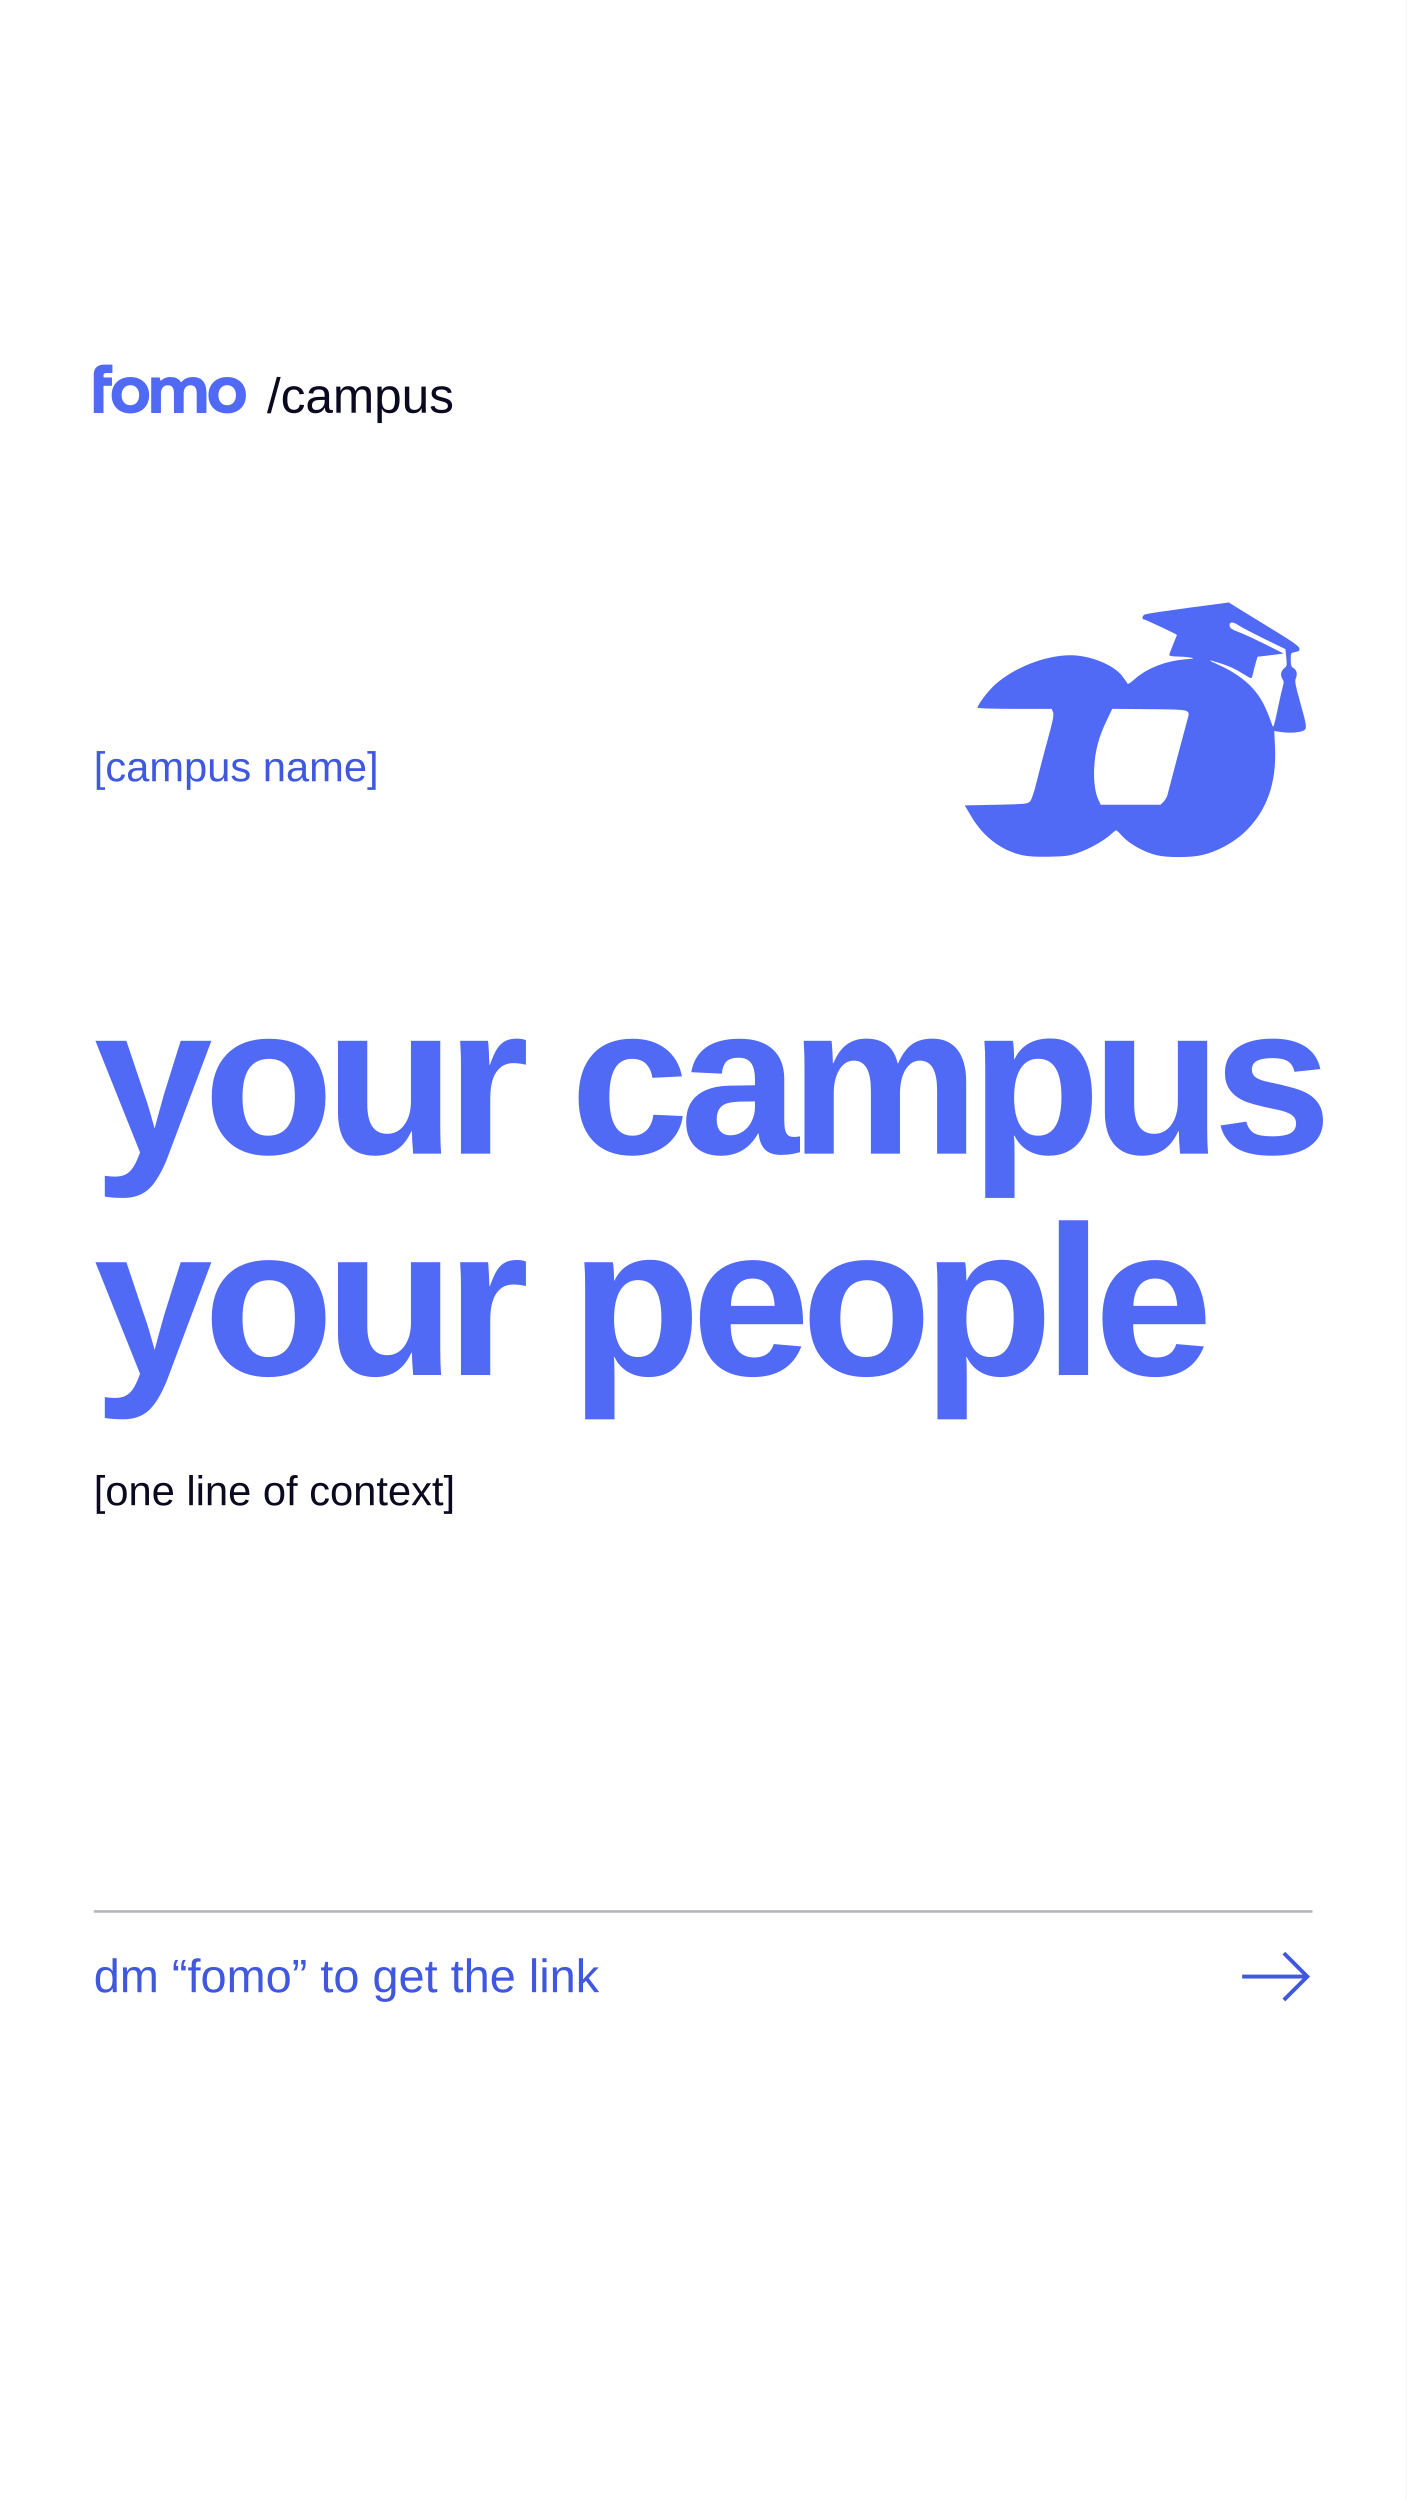
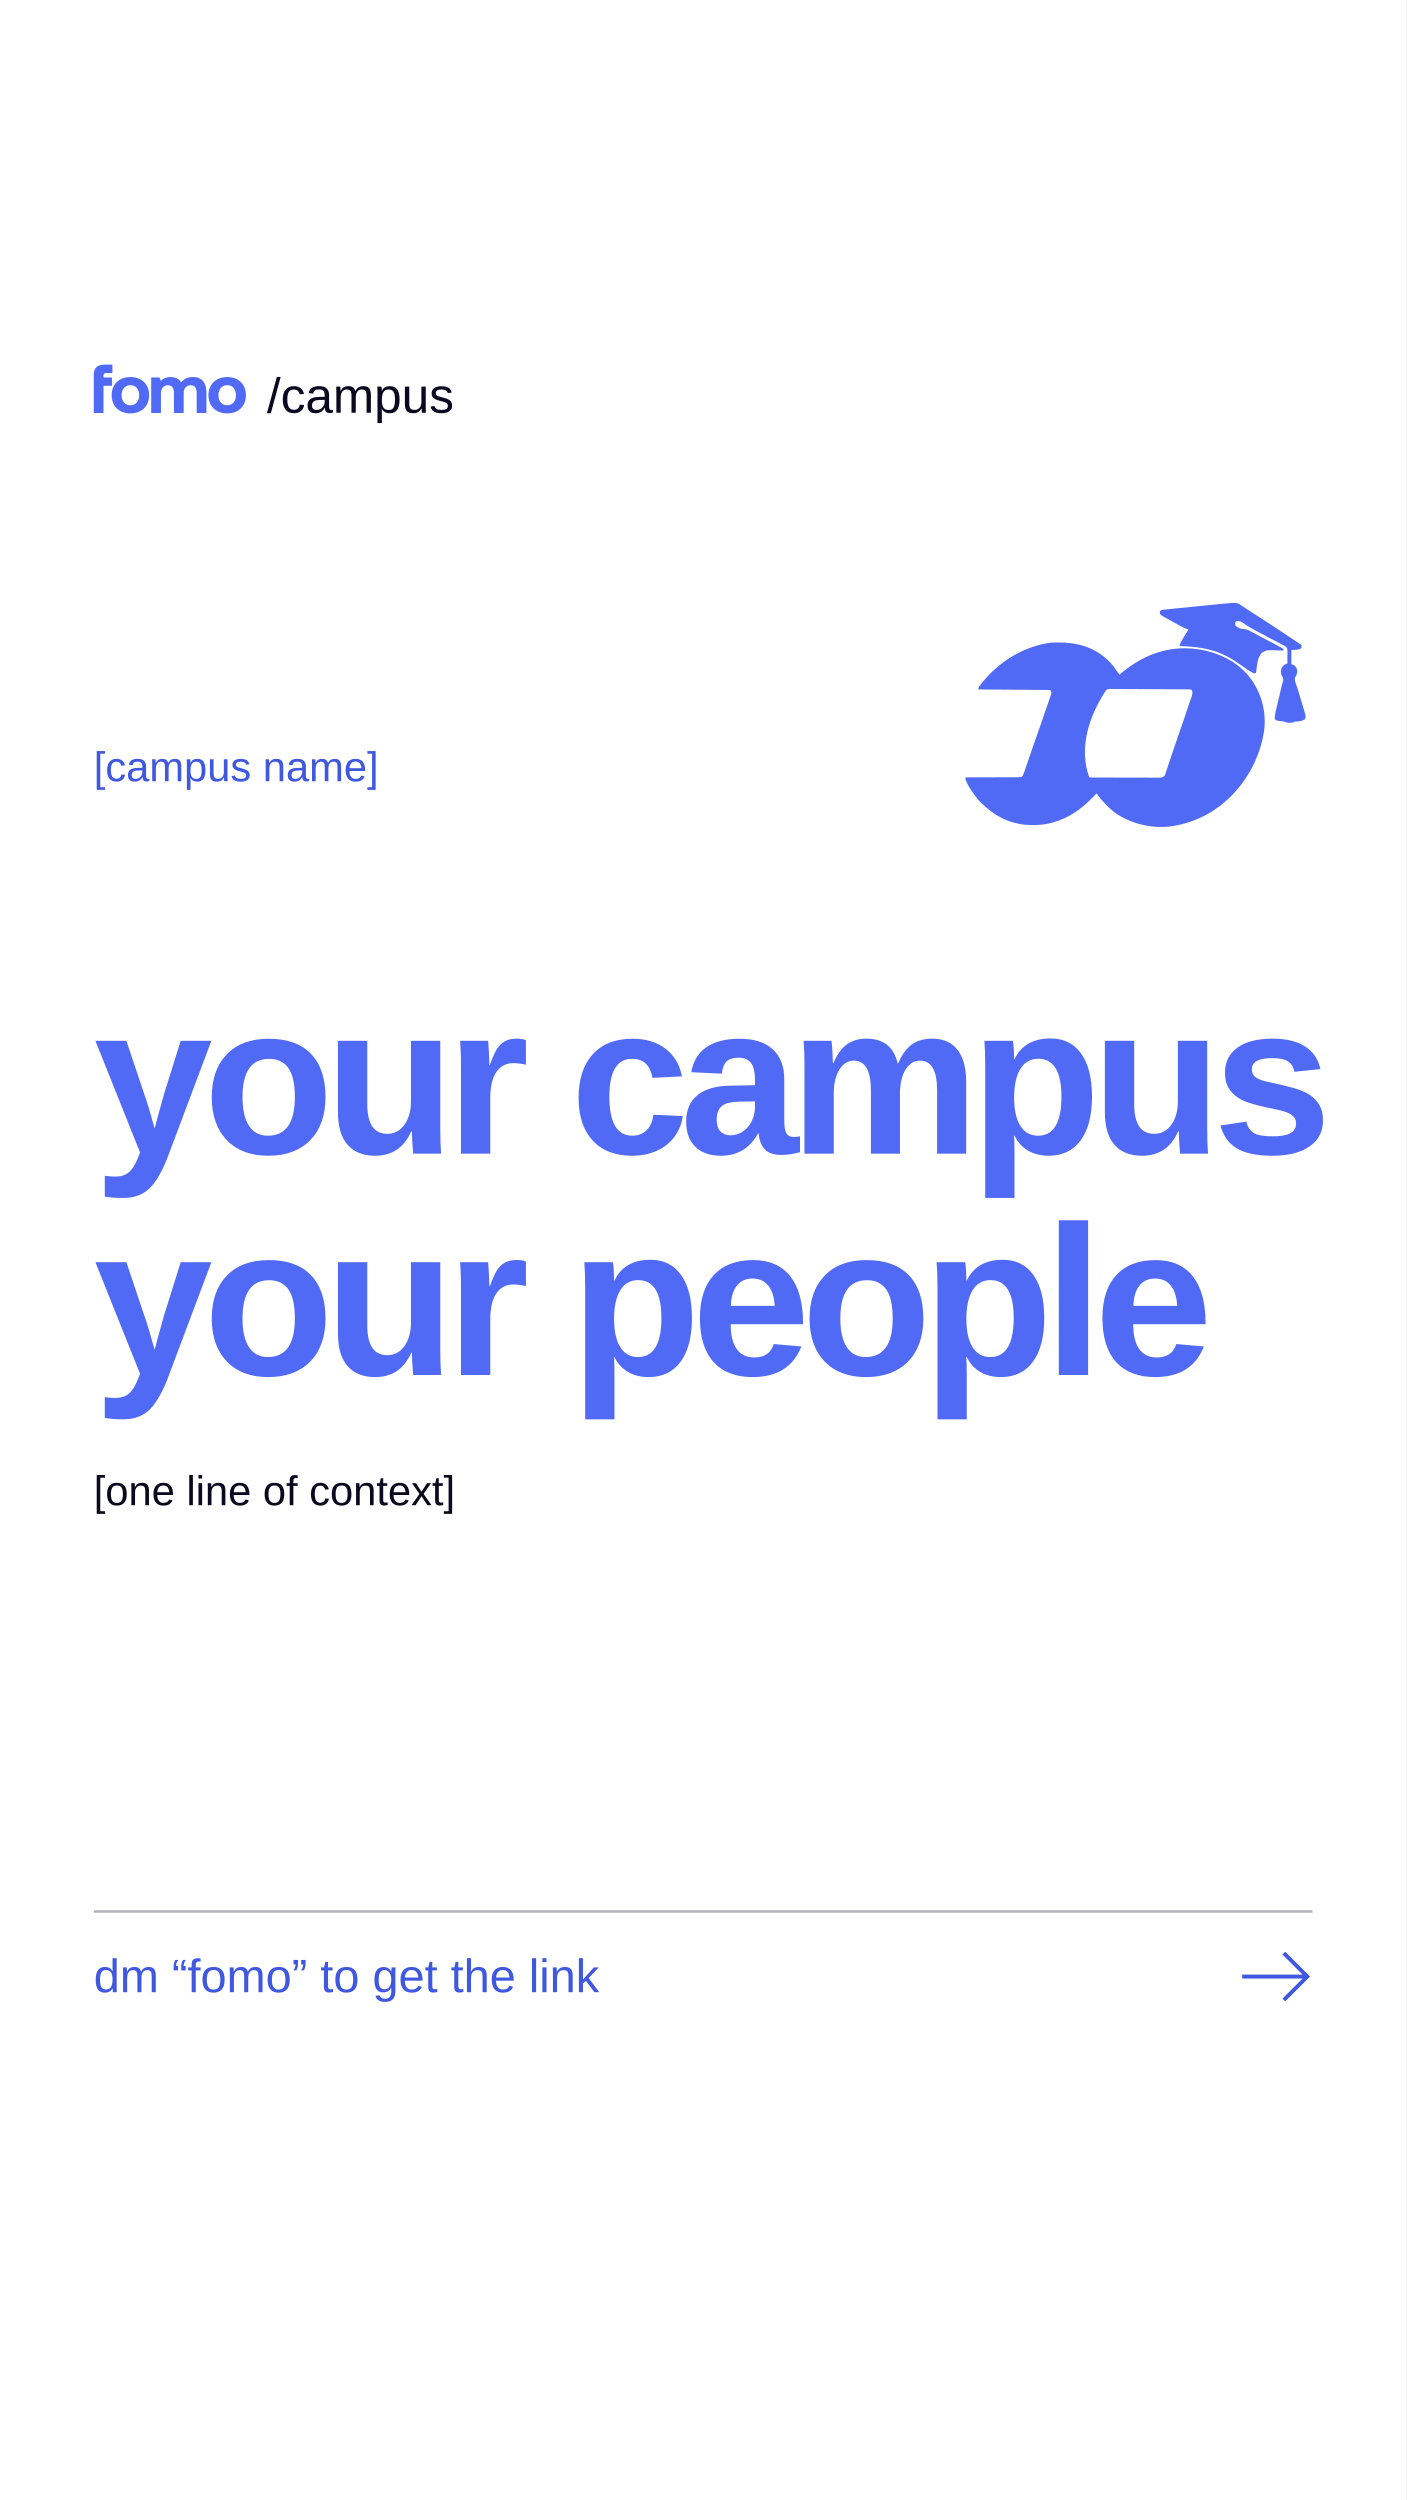
<svg xmlns="http://www.w3.org/2000/svg" xmlns:xlink="http://www.w3.org/1999/xlink" width="1080" height="1920" viewBox="0 0 1080 1920" role="img" aria-labelledby="title description">
  <defs>
    <style>text{font-family:Aeonik,Arial,sans-serif} .headline{font-size:164px;font-weight:700;letter-spacing:-7px} .label{font-size:32px;font-weight:500} .context{font-size:32px;font-weight:400}</style>
-     <symbol id="fomo-campus-mark" viewBox="0 0 277 209">
-       <path fill="currentColor" fill-rule="evenodd" d="M50.000,202.454 C33.705,198.818 19.538,188.090 10.253,172.354 L5.029,163.500 L29.489,163.000 C52.331,162.533 54.082,162.366 55.966,160.480 C57.311,159.134 59.166,153.631 61.529,143.980 C63.479,136.016 67.321,121.352 70.067,111.393 C74.100,96.764 74.866,92.778 74.054,90.643 L73.050,88.000 L44.025,88.000 C28.061,88.000 15.000,87.620 15.000,87.155 C15.000,84.902 23.310,73.879 28.577,69.146 C43.517,55.719 68.036,46.109 87.500,46.052 C102.601,46.008 121.019,53.288 127.932,62.034 C130.068,64.735 132.006,67.518 132.239,68.217 C132.507,69.020 134.620,67.729 137.974,64.713 C147.433,56.208 162.121,50.459 177.500,49.241 C184.793,48.664 185.146,48.542 181.500,47.861 C179.300,47.451 174.688,47.089 171.250,47.058 C166.932,47.018 165.008,46.614 165.027,45.750 C165.042,45.062 166.392,41.363 168.027,37.529 C169.662,33.695 171.000,30.400 171.000,30.207 C171.000,29.668 146.162,18.000 145.013,18.000 C143.327,18.000 143.878,15.133 145.750,14.166 C146.713,13.669 161.900,11.356 179.500,9.026 L211.500,4.790 L222.500,11.582 C228.550,15.318 240.925,22.925 250.000,28.486 C262.075,35.887 266.584,39.173 266.812,40.742 C267.067,42.496 266.477,43.008 263.562,43.554 C260.006,44.221 260.000,44.232 260.000,49.576 C260.000,53.844 260.392,55.139 261.932,55.964 C264.577,57.379 265.412,60.590 264.014,63.967 C263.006,66.401 263.472,69.011 267.423,83.051 C272.488,101.050 272.805,103.499 270.250,104.866 C267.154,106.523 259.669,107.120 253.291,106.219 L247.082,105.342 L247.691,118.089 C249.045,146.383 241.051,168.416 223.477,184.828 C214.722,193.004 201.645,199.940 190.303,202.424 C181.154,204.427 163.526,204.448 155.114,202.465 C145.752,200.258 133.808,193.693 128.583,187.881 C126.169,185.197 123.868,183.000 123.468,183.000 C123.069,183.000 121.062,184.519 119.007,186.375 C113.386,191.453 102.467,197.553 93.500,200.625 C86.454,203.039 83.772,203.397 71.000,203.635 C61.080,203.819 54.447,203.446 50.000,202.454 Z M160.505,160.586 C161.832,159.258 163.208,156.896 163.563,155.336 C164.261,152.261 177.252,103.223 179.227,96.207 C181.451,88.309 182.304,88.537 149.321,88.235 L120.360,87.970 L115.721,97.735 C109.729,110.347 106.933,121.000 106.271,133.746 C105.708,144.571 106.940,153.710 109.760,159.622 L111.370,163.000 L134.731,163.000 L158.091,163.000 L160.505,160.586 Z M250.034,86.896 C251.680,78.978 253.459,71.229 253.988,69.675 C254.713,67.543 254.566,66.268 253.391,64.474 C251.558,61.676 252.287,58.234 255.204,55.922 C256.976,54.518 257.119,53.620 256.495,47.800 L255.794,41.256 L239.647,33.406 C230.766,29.089 221.572,24.264 219.216,22.684 C214.490,19.516 211.678,19.728 212.180,23.213 C212.430,24.953 214.020,26.003 219.500,28.049 C223.350,29.486 232.777,33.823 240.449,37.688 L254.398,44.713 L249.949,45.317 C247.502,45.649 242.915,46.215 239.755,46.575 L234.009,47.229 L232.535,52.193 C231.725,54.923 230.772,58.697 230.419,60.579 C230.066,62.460 229.386,64.000 228.908,64.000 C228.430,64.000 225.645,62.468 222.718,60.597 C216.518,56.630 211.811,54.499 203.500,51.895 C194.387,49.040 194.604,49.632 204.245,53.924 C214.738,58.595 224.093,65.085 230.327,72.018 C236.619,79.017 240.381,86.148 245.558,100.893 C246.418,103.343 246.979,101.588 250.034,86.896 Z" />
+     <symbol id="fomo-campus-mark" viewBox="0 0 620 415">
+       <g fill="currentColor" fill-rule="evenodd">
+         <path d="M0 0 C0.381 0.25 0.381 0.25 2.306 1.515 C3.878 2.55 5.442 3.598 6.998 4.657 C9.732 6.515 12.509 8.298 15.292 10.079 C17.399 11.43 19.495 12.796 21.59 14.164 C24.88 16.307 28.187 18.422 31.504 20.523 C49.106 31.686 66.441 43.242 83.757 54.843 C87.17 57.13 90.585 59.413 94.013 61.676 C94.574 62.047 95.136 62.418 95.714 62.8 C97.17 63.763 98.628 64.722 100.087 65.682 C102.25 67.187 102.25 67.187 104.25 69.188 C104.125 71.688 104.125 71.688 103.25 74.188 C99.92 76.466 96.412 76.605 92.5 76.812 C91.469 76.874 91.469 76.874 86.25 77.188 C86.25 85.438 86.25 93.688 86.25 102.188 C87.57 102.517 88.89 102.847 90.25 103.188 C93.186 105.388 95.078 107.671 96.25 111.188 C96.961 116.546 96.293 120.019 93.027 124.352 C90.708 129.829 95.015 138.1 96.688 143.375 C99.934 153.769 103.084 164.192 106.126 174.648 C106.582 176.211 107.043 177.773 107.508 179.334 C108.163 181.539 108.804 183.747 109.441 185.957 C109.64 186.614 109.838 187.272 110.043 187.949 C111.102 191.689 111.539 194.473 110.25 198.188 C104.979 201.712 99.412 202.434 93.25 202.188 C92.944 202.349 92.944 202.349 91.395 203.164 C88.732 204.435 86.752 204.454 83.812 204.438 C82.886 204.443 81.959 204.448 81.004 204.453 C78.072 204.17 75.954 203.315 73.25 202.188 C71.039 201.879 71.039 201.879 68.875 201.75 C59.926 200.789 59.926 200.789 57.25 198.188 C56.676 190.935 59.254 183.051 60.902 176.047 C61.166 174.91 61.428 173.773 61.691 172.635 C62.238 170.271 62.788 167.908 63.343 165.546 C64.049 162.533 64.748 159.518 65.444 156.502 C66.114 153.6 66.79 150.698 67.465 147.797 C67.589 147.259 67.589 147.259 68.219 144.539 C70.17 136.237 70.17 136.237 71.436 132.618 C72.439 129.624 72.221 128.175 71.25 125.188 C70.734 124.259 70.219 123.331 69.688 122.375 C67.648 117.853 67.231 113.939 68.977 109.227 C71.014 105.3 73.119 103.036 77.25 101.188 C77.91 101.188 78.57 101.188 79.25 101.188 C79.33 97.308 79.35 93.434 79.317 89.554 C79.314 88.237 79.327 86.92 79.356 85.603 C79.581 74.805 79.581 74.805 76.586 71.166 C74.22 69.539 71.868 68.365 69.25 67.188 C67.39 66.189 65.532 65.186 63.676 64.18 C62.166 63.406 60.657 62.632 59.143 61.865 C56.393 60.469 53.652 59.054 50.91 57.641 C50.353 57.354 49.796 57.067 49.223 56.772 C41.778 52.927 34.443 48.882 27.102 44.844 C24.172 43.233 21.236 41.643 18.273 40.094 C12.833 37.246 7.855 34.277 3.02 30.48 C-0.601 27.835 -4.037 26.039 -8.625 26.438 C-10.75 27.188 -10.75 27.188 -11.75 28.188 C-12.125 31 -12.125 31 -11.75 34.188 C-7.513 38.673 -2.735 40.104 3.273 40.398 C9.259 41.042 13.924 43.743 19.125 46.625 C20.657 47.45 22.189 48.275 23.722 49.099 C25.262 49.929 26.798 50.767 28.334 51.605 C31.714 53.44 35.119 55.223 38.531 56.998 C41.6 58.598 44.657 60.22 47.714 61.844 C50.058 63.086 52.407 64.318 54.756 65.549 C57.322 66.898 59.879 68.263 62.438 69.625 C62.925 69.879 62.925 69.879 65.395 71.166 C66.289 71.646 67.184 72.126 68.105 72.621 C68.906 73.044 69.707 73.468 70.532 73.904 C71.099 74.328 71.666 74.751 72.25 75.188 C72.25 76.177 72.25 77.168 72.25 78.188 C71.151 78.125 70.052 78.063 68.92 77.999 C43.085 76.883 43.085 76.883 34.25 82.188 C27.439 89.664 26.212 102.172 25.144 111.841 C24.906 113.925 24.906 113.925 24.25 117.188 C21.25 118.188 21.25 118.188 18.527 116.992 C17.406 116.363 16.294 115.718 15.188 115.062 C14.58 114.71 13.972 114.357 13.346 113.994 C8.089 110.861 3.173 107.315 -1.75 103.688 C-9.148 98.237 -16.625 93.466 -24.75 89.188 C-25.316 88.881 -25.883 88.575 -26.466 88.259 C-52.526 74.198 -80.598 71.188 -109.75 70.188 C-108.162 64.183 -104.98 59.26 -101.75 54 C-101.203 53.098 -100.657 52.197 -100.094 51.268 C-95.861 44.3 -95.861 44.3 -93.75 41.188 C-94.612 40.923 -95.473 40.659 -96.361 40.387 C-99.744 39.256 -102.842 37.695 -105.969 35.992 C-106.545 35.683 -107.121 35.375 -107.714 35.056 C-109.562 34.063 -111.406 33.063 -113.25 32.062 C-114.516 31.379 -115.782 30.696 -117.048 30.013 C-123.518 26.517 -129.979 23.004 -136.375 19.375 C-136.646 19.222 -136.646 19.222 -138.018 18.447 C-140.228 17.172 -141.932 16.005 -143.75 14.188 C-144 11.688 -144 11.688 -143.75 9.188 C-141.368 6.806 -140.56 6.841 -137.29 6.505 C-136.35 6.404 -135.41 6.303 -134.442 6.199 C-133.924 6.148 -133.924 6.148 -131.301 5.891 C-130.209 5.776 -129.117 5.662 -127.991 5.545 C-124.98 5.23 -121.968 4.927 -118.955 4.627 C-116.426 4.374 -113.899 4.115 -111.371 3.855 C-103.213 3.02 -95.052 2.208 -86.891 1.4 C-84.737 1.186 -82.584 0.972 -80.43 0.757 C-71.143 -0.17 -61.855 -1.084 -52.566 -1.986 C-50.513 -2.186 -48.46 -2.388 -46.408 -2.591 C-43.148 -2.912 -39.887 -3.226 -36.627 -3.536 C-34.875 -3.703 -33.123 -3.877 -31.372 -4.051 C-8.751 -6.169 -8.751 -6.169 0 0 Z " fill="currentColor" transform="translate(496.75,16.8125)" id="graduation-cap" />
+         <path d="M0 0 C0.334 -0.005 0.334 -0.005 2.026 -0.03 C35.306 -0.419 64.488 6.477 89.801 29.238 C90.184 29.581 90.184 29.581 92.125 31.312 C98.284 37.128 102.994 43.789 107.761 50.741 C109.059 52.61 110.417 54.431 111.801 56.238 C112.456 55.693 113.11 55.148 113.785 54.586 C135.692 36.436 158.906 22.309 186.801 15.238 C187.536 15.044 188.272 14.849 189.029 14.648 C222.008 6.26 258.766 9.745 289.801 23.238 C290.489 23.536 291.178 23.833 291.887 24.14 C315.49 34.578 335.991 51.705 348.801 74.238 C349.161 74.872 349.521 75.506 349.893 76.159 C365.526 104.281 369.958 135.83 362.801 167.238 C362.629 167.999 362.458 168.76 362.281 169.544 C350.348 221.049 318.521 267.61 273.594 295.941 C254.204 307.791 234.057 315.773 211.801 320.238 C211.502 320.298 211.502 320.298 209.992 320.602 C174.894 327.278 137.487 319.563 107.488 300.426 C93.103 290.303 82.155 278.326 71.801 264.238 C68.857 267.165 65.943 270.117 63.051 273.094 C43.793 292.806 22.475 307.371 -4.262 314.988 C-4.609 315.088 -4.609 315.088 -6.369 315.591 C-17.371 318.551 -28.393 319.631 -39.762 319.613 C-40.365 319.613 -40.969 319.612 -41.591 319.612 C-72.15 319.486 -100.351 308.257 -122.715 287.512 C-124.06 286.281 -125.416 285.061 -126.829 283.909 C-131.425 280.147 -135.019 276.047 -138.574 271.301 C-138.854 270.931 -138.854 270.931 -140.267 269.058 C-147.312 259.582 -155.16 248.829 -158.199 237.238 C-157.199 236.238 -157.199 236.238 -155.554 236.114 C-155.195 236.114 -155.195 236.114 -153.379 236.114 C-152.557 236.111 -151.735 236.109 -150.889 236.106 C-149.981 236.108 -149.073 236.11 -148.137 236.112 C-147.662 236.111 -147.662 236.111 -145.255 236.107 C-143.182 236.103 -141.109 236.101 -139.036 236.1 C-134.637 236.097 -130.239 236.075 -125.84 236.055 C-117.64 236.017 -109.441 235.985 -101.241 235.988 C-95.547 235.99 -89.853 235.965 -84.159 235.926 C-81.984 235.915 -79.81 235.914 -77.635 235.922 C-74.596 235.931 -71.559 235.91 -68.52 235.882 C-67.616 235.892 -66.712 235.902 -65.781 235.913 C-63.48 235.874 -61.431 235.795 -59.199 235.238 C-57.222 232.975 -57.222 232.975 -56.199 230.238 C-56.049 229.877 -56.049 229.877 -55.287 228.046 C-55.034 227.307 -54.781 226.568 -54.52 225.807 C-54.225 224.954 -53.929 224.101 -53.625 223.222 C-53.313 222.303 -53.001 221.384 -52.68 220.438 C-52.345 219.467 -52.01 218.496 -51.665 217.495 C-50.567 214.307 -49.477 211.116 -48.387 207.926 C-47.618 205.689 -46.848 203.452 -46.078 201.216 C-45.688 200.085 -45.299 198.955 -44.91 197.824 C-44.717 197.263 -44.523 196.703 -44.324 196.125 C-43.737 194.417 -43.149 192.708 -42.562 191 C-39.445 181.928 -36.273 172.877 -33.085 163.829 C-30.438 156.305 -27.818 148.772 -25.199 141.238 C-25.01 140.693 -25.01 140.693 -24.05 137.935 C-21.733 131.275 -19.426 124.611 -17.137 117.941 C-16.101 114.925 -15.062 111.911 -14.015 108.9 C-12.847 105.543 -11.696 102.18 -10.547 98.816 C-10.192 97.805 -9.838 96.793 -9.473 95.751 C-9.315 95.284 -9.315 95.284 -8.516 92.923 C-8.236 92.111 -7.956 91.299 -7.668 90.462 C-7.144 87.979 -7.261 86.586 -8.199 84.238 C-10.694 82.991 -12.393 83.1 -15.185 83.08 C-16.24 83.07 -17.294 83.06 -18.381 83.05 C-19.554 83.044 -20.727 83.039 -21.901 83.033 C-23.133 83.023 -24.364 83.013 -25.596 83.003 C-28.945 82.976 -32.294 82.955 -35.643 82.935 C-39.141 82.913 -42.639 82.886 -46.137 82.859 C-52.764 82.809 -59.39 82.764 -66.016 82.721 C-73.559 82.672 -81.102 82.617 -88.645 82.561 C-104.163 82.447 -119.681 82.341 -135.199 82.238 C-135.199 78.256 -133.316 76.355 -130.949 73.363 C-130.725 73.077 -130.725 73.077 -129.591 71.629 C-99.67 33.987 -57.047 7.132 -9.063 0.45 C-6.043 0.107 -3.037 0.037 0 0 Z M85.796 87.473 C85.467 88.055 85.139 88.638 84.801 89.238 C84.204 90.127 83.608 91.016 82.993 91.931 C81.328 94.816 79.668 97.702 78.051 100.613 C77.748 101.154 77.446 101.696 77.135 102.253 C56.446 139.508 44.401 184.136 55.855 226.273 C58.318 234.756 58.318 234.756 59.801 236.238 C61.436 236.341 63.077 236.373 64.716 236.379 C65.248 236.382 65.248 236.382 67.94 236.396 C69.13 236.397 70.319 236.398 71.509 236.399 C72.754 236.404 73.999 236.409 75.244 236.414 C78.634 236.428 82.025 236.434 85.415 236.438 C87.533 236.441 89.65 236.446 91.767 236.45 C98.388 236.464 105.009 236.473 111.629 236.477 C119.278 236.482 126.927 236.499 134.576 236.528 C140.483 236.55 146.39 236.56 152.298 236.561 C155.828 236.562 159.358 236.568 162.889 236.586 C166.21 236.602 169.532 236.605 172.854 236.596 C174.073 236.595 175.292 236.599 176.511 236.609 C178.175 236.622 179.84 236.614 181.505 236.606 C181.971 236.607 181.971 236.607 184.328 236.61 C187.274 236.167 188.63 235.243 190.801 233.238 C191.826 231.269 191.826 231.269 192.577 228.99 C192.87 228.127 193.162 227.263 193.463 226.373 C193.766 225.431 194.07 224.49 194.383 223.52 C194.714 222.531 195.045 221.542 195.385 220.524 C196.286 217.828 197.174 215.128 198.058 212.427 C198.991 209.588 199.939 206.754 200.887 203.919 C201.273 202.767 201.658 201.614 202.044 200.462 C202.235 199.888 202.427 199.315 202.624 198.725 C203.21 196.972 203.793 195.219 204.377 193.465 C207.713 183.444 211.177 173.469 214.683 163.506 C220.927 145.762 227.018 127.969 232.861 110.088 C233.957 106.744 235.087 103.418 236.28 100.107 C236.399 99.771 236.399 99.771 237.001 98.067 C237.451 96.798 237.911 95.532 238.385 94.271 C239.795 90.248 239.98 87.345 238.801 83.238 C236.124 81.9 234.056 82.094 231.058 82.071 C230.464 82.065 229.871 82.059 229.259 82.053 C227.261 82.035 225.264 82.024 223.267 82.014 C221.838 82.002 220.409 81.991 218.98 81.979 C214.279 81.943 209.579 81.917 204.879 81.895 C204.079 81.891 203.28 81.887 202.456 81.883 C194.917 81.846 187.378 81.815 179.839 81.793 C170.194 81.766 160.549 81.715 150.904 81.633 C144.124 81.577 137.344 81.548 130.563 81.539 C126.512 81.533 122.463 81.515 118.413 81.468 C114.601 81.424 110.79 81.413 106.977 81.428 C105.58 81.428 104.183 81.416 102.786 81.39 C90.014 81.172 90.014 81.172 85.796 87.473 Z " fill="currentColor" transform="translate(170.1992,80.76172)" id="fomo-eyes" />
+       </g>
    </symbol>
    <symbol id="fomo-wordmark" viewBox="0 0 352 113" fill="none">
      <path d="M0.003 23.325C0.003 8.468 7.991 0 24.923 0H42.105C42.675 0 43.134 0.46 43.134 1.029V18.462C43.134 19.031 42.675 19.49 42.105 19.49H28.757C24.443 19.49 22.526 21.408 22.526 25.561V28.685C22.526 29.255 22.985 29.714 23.555 29.714H41.076C41.646 29.714 42.105 30.174 42.105 30.743V48.014C42.105 48.584 41.646 49.043 41.076 49.043H23.555C22.985 49.043 22.526 49.503 22.526 50.072V110.797C22.526 111.366 22.066 111.826 21.497 111.826H1.029C0.46 111.826 0 111.366 0 110.797V23.325H0.003Z" fill="currentColor" />
      <path d="M41.381 70.769C41.381 45.528 58.636 28.757 84.673 28.757C110.711 28.757 127.965 45.531 127.965 70.769C127.965 96.008 110.711 112.782 84.673 112.782C58.636 112.782 41.381 96.008 41.381 70.769ZM104.959 70.769C104.959 57.192 97.291 47.606 84.67 47.606C72.049 47.606 64.384 57.192 64.384 70.769C64.384 84.347 72.052 93.933 84.67 93.933C97.287 93.933 104.959 84.347 104.959 70.769Z" fill="currentColor" />
      <path d="M260.369 65.978V110.796C260.369 111.366 259.909 111.825 259.34 111.825H238.872C238.302 111.825 237.843 111.366 237.843 110.796V65.817C237.843 53.995 233.371 47.767 223.785 47.767C214.199 47.767 207.491 54.794 207.81 67.415V110.796C207.81 111.366 207.35 111.825 206.781 111.825H186.313C185.744 111.825 185.284 111.366 185.284 110.796V65.817C185.284 53.995 180.812 47.767 171.065 47.767C161.318 47.767 155.251 55.117 155.251 66.616V110.796C155.251 111.366 154.792 111.825 154.222 111.825H133.754C133.185 111.825 132.725 111.366 132.725 110.796V30.746C132.725 30.177 133.185 29.717 133.754 29.717H151.571C152.044 29.717 152.456 30.039 152.569 30.495L154.088 36.58C154.246 37.211 155.028 37.447 155.501 37.002C160.183 32.615 166.476 28.757 177.451 28.757C186.961 28.757 195.882 31.703 201.246 40.284C201.565 40.791 202.281 40.836 202.652 40.362C208.307 33.136 217.317 28.757 229.687 28.757C245.662 28.757 260.358 37.063 260.358 65.978H260.369Z" fill="currentColor" />
      <path d="M265.029 70.769C265.029 45.528 282.284 28.757 308.321 28.757C334.359 28.757 351.613 45.531 351.613 70.769C351.613 96.008 334.359 112.782 308.321 112.782C282.284 112.782 265.029 96.008 265.029 70.769ZM328.607 70.769C328.607 57.192 320.939 47.606 308.318 47.606C295.697 47.606 288.032 57.192 288.032 70.769C288.032 84.347 295.7 93.933 308.318 93.933C320.935 93.933 328.607 84.347 328.607 70.769Z" fill="currentColor" />
    </symbol>
  </defs>
  <g id="background">
    <rect width="1080" height="1920" fill="#FFFFFF" />
  </g>
  <g id="brand" color="#516AF6">
    <use href="#fomo-wordmark" xlink:href="#fomo-wordmark" x="72" y="280" width="117" height="37.560" />
    <text x="205" y="317" fill="#0B091F" font-size="38" font-weight="500">/campus</text>
-     <use href="#fomo-campus-mark" xlink:href="#fomo-campus-mark" x="736" y="458" width="272" height="205.227" />
+     <use href="#fomo-campus-mark" xlink:href="#fomo-campus-mark" x="736" y="458" width="272" height="182.065" />
  </g>
  <g id="editable-message">
    <text x="72" y="600" class="label" fill="#4057DF">[campus name]</text>
    <text x="72" y="886" class="headline" fill="#516AF6">your campus</text>
    <text x="72" y="1056" class="headline" fill="#516AF6">your people</text>
    <text x="72" y="1156" class="context" fill="#0B091F">[one line of context]</text>
  </g>
  <g id="editable-call-to-action">
    <path d="M72 1468 H1008" stroke="#0B091F" stroke-opacity=".3" stroke-width="2" />
    <text x="72" y="1530" fill="#4057DF" font-size="36" font-weight="500">dm “fomo” to get the link</text>
    <path d="M954 1518 H1004 M986 1500 L1004 1518 L986 1536" fill="none" stroke="#4057DF" stroke-width="3" />
  </g>
</svg>
